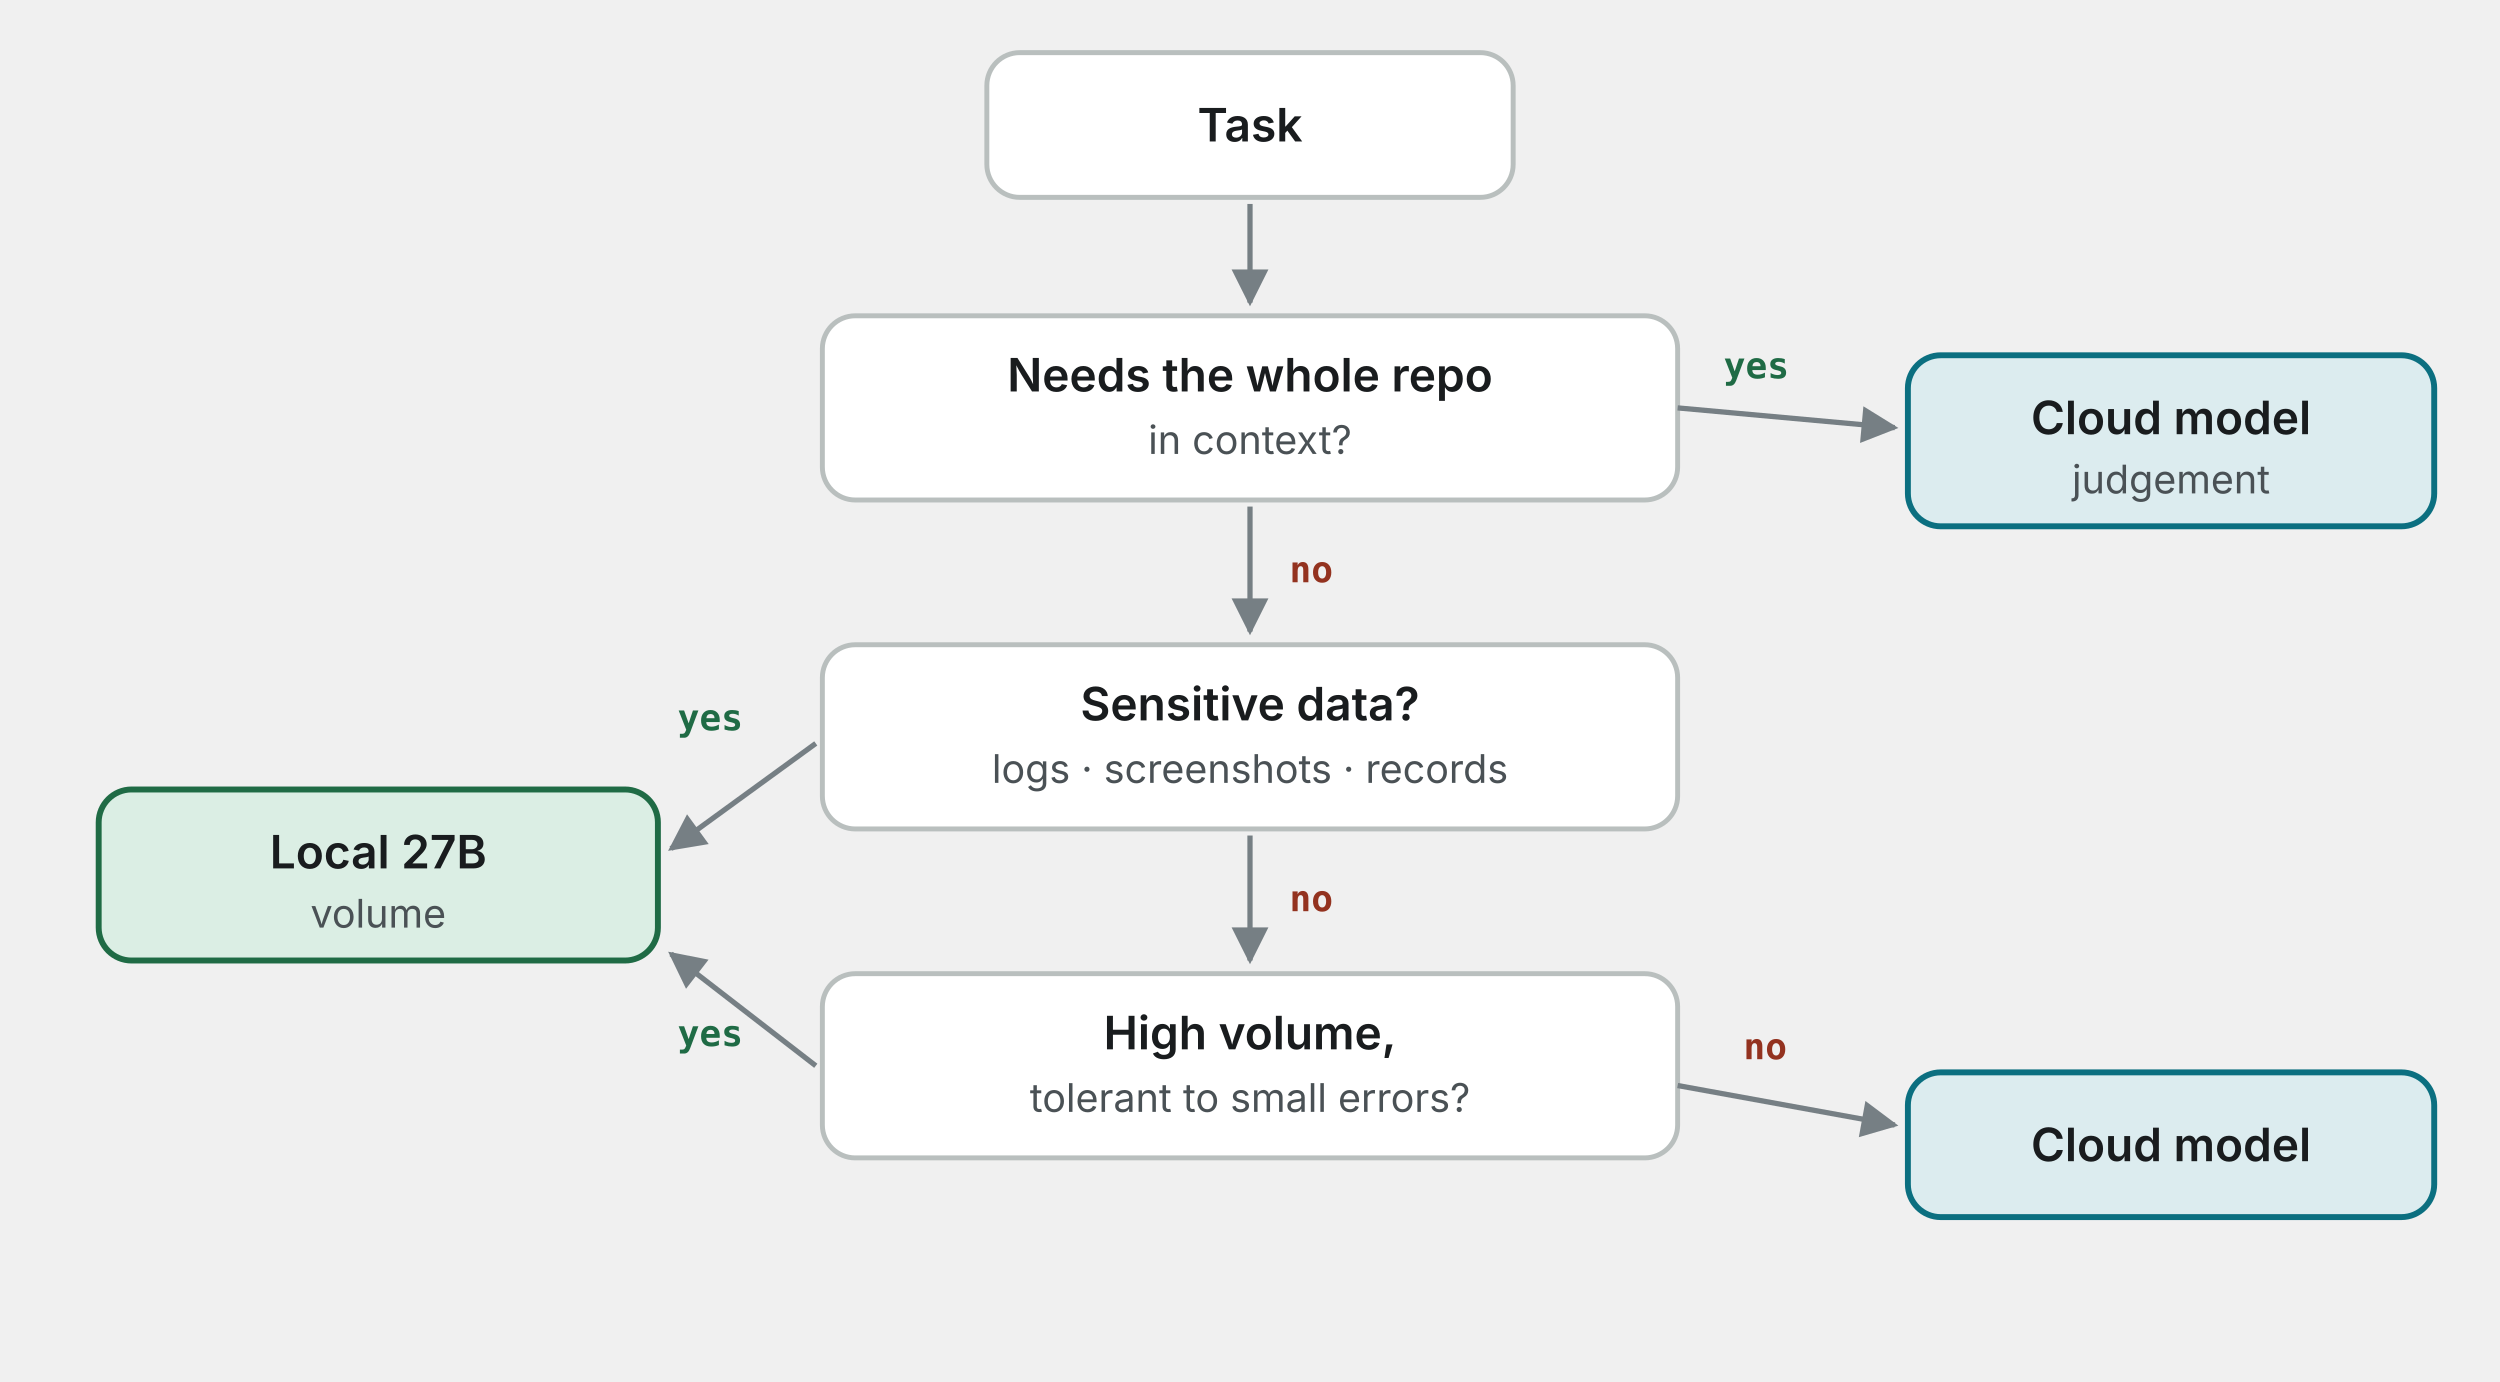
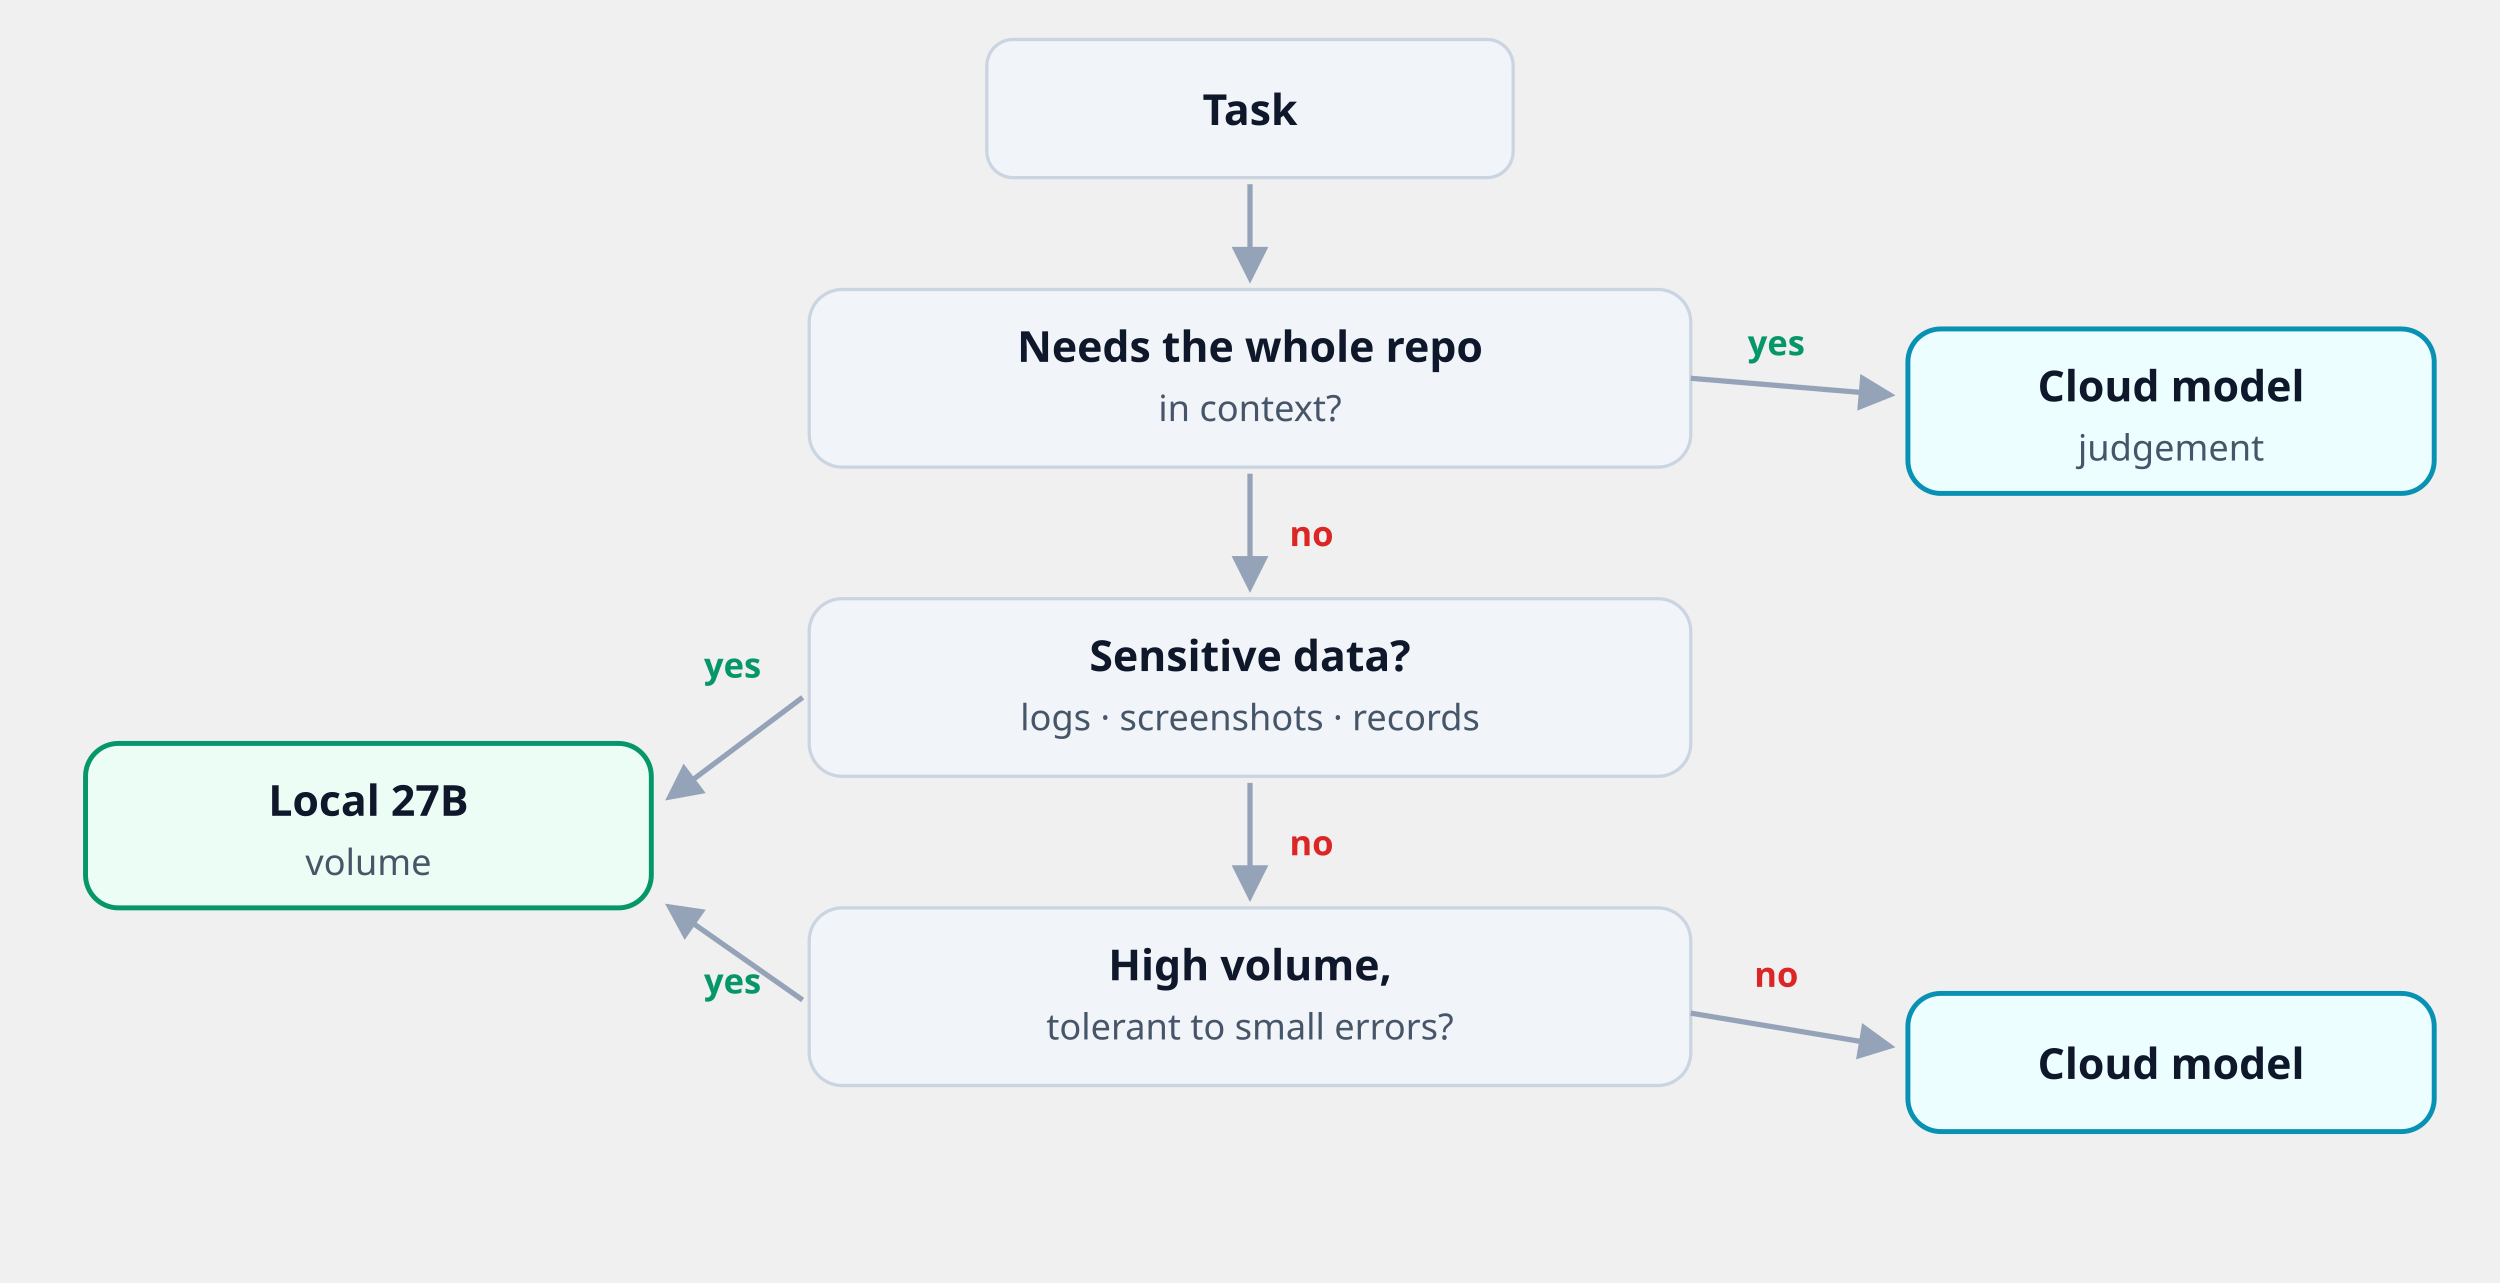
- <svg xmlns="http://www.w3.org/2000/svg" viewBox="0 0 760 420" width="760" height="420" role="img" aria-label="Decision tree for routing a task to the cloud model or the local model">
-   <style>
-     .box { fill: #ffffff; stroke: #b9bfbe; stroke-width: 1.5; rx: 10 }
-     .cloud { fill: #dcecef; stroke: #0b6f80; stroke-width: 1.8; rx: 10 }
-     .local { fill: #dbeee4; stroke: #1f6b45; stroke-width: 1.8; rx: 10 }
-     .t { font: 600 14px ui-sans-serif, -apple-system, "Segoe UI", sans-serif; fill: #191c1e; text-anchor: middle }
-     .s { font: 400 12px ui-sans-serif, -apple-system, "Segoe UI", sans-serif; fill: #4a5155; text-anchor: middle }
-     .edge { stroke: #767f84; stroke-width: 1.6; fill: none; marker-end: url(#a) }
-     .yes { font: 600 11px ui-monospace, SFMono-Regular, Menlo, monospace; fill: #1f6b45 }
-     .no { font: 600 11px ui-monospace, SFMono-Regular, Menlo, monospace; fill: #93321f }
-     @media (prefers-color-scheme: dark) {
-       .box { fill: #1b2023; stroke: #3e474a }
-       .cloud { fill: #17383e; stroke: #4fc3d6 }
-       .local { fill: #163326; stroke: #7fc79f }
-       .t { fill: #e8ecec } .s { fill: #a8b2b4 }
-       .edge { stroke: #7c8688 }
-       .yes { fill: #7fc79f } .no { fill: #e0917d }
-     }
-   </style>
+ <svg xmlns="http://www.w3.org/2000/svg" viewBox="0 0 760 390" role="img" aria-label="Decision tree: if a task needs the whole repository in context it goes to the cloud model; if the data is sensitive, or the work is high volume and error tolerant, it goes to the local model; everything else goes to the cloud.">
  <defs>
-     <marker id="a" viewBox="0 0 10 10" refX="9" refY="5" markerWidth="7" markerHeight="7" orient="auto-start-reverse">
-       <path d="M0 0 L10 5 L0 10 z" fill="#767f84" />
+     <marker id="ra" viewBox="0 0 10 10" refX="8" refY="5" markerWidth="7" markerHeight="7" orient="auto">
+       <path d="M0 0 L10 5 L0 10 z" fill="#94a3b8" />
    </marker>
  </defs>
-   <rect class="box" x="300" y="16" width="160" height="44" />
-   <text class="t" x="380" y="43">Task</text>
-   <rect class="box" x="250" y="96" width="260" height="56" />
-   <text class="t" x="380" y="119">Needs the whole repo</text>
-   <text class="s" x="380" y="138">in context?</text>
-   <rect class="box" x="250" y="196" width="260" height="56" />
-   <text class="t" x="380" y="219">Sensitive data?</text>
-   <text class="s" x="380" y="238">logs · screenshots · records</text>
-   <rect class="box" x="250" y="296" width="260" height="56" />
-   <text class="t" x="380" y="319">High volume,</text>
-   <text class="s" x="380" y="338">tolerant to small errors?</text>
-   <rect class="cloud" x="580" y="108" width="160" height="52" />
-   <text class="t" x="660" y="132">Cloud model</text>
-   <text class="s" x="660" y="150">judgement</text>
-   <rect class="local" x="30" y="240" width="170" height="52" />
-   <text class="t" x="115" y="264">Local 27B</text>
-   <text class="s" x="115" y="282">volume</text>
-   <rect class="cloud" x="580" y="326" width="160" height="44" />
-   <text class="t" x="660" y="353">Cloud model</text>
-   <path class="edge" d="M380 62 L 380 92" />
-   <path class="edge" d="M510 124 L 576 130" />
-   <text class="yes" x="524" y="115">yes</text>
-   <path class="edge" d="M380 154 L 380 192" />
-   <text class="no" x="392" y="177">no</text>
-   <path class="edge" d="M248 226 L 204 258" />
-   <text class="yes" x="206" y="222">yes</text>
-   <path class="edge" d="M380 254 L 380 292" />
-   <text class="no" x="392" y="277">no</text>
-   <path class="edge" d="M248 324 L 204 290" />
-   <text class="yes" x="206" y="318">yes</text>
-   <path class="edge" d="M510 330 L 576 342" />
-   <text class="no" x="530" y="322">no</text>
+   <g font-family="ui-sans-serif, system-ui, sans-serif" font-size="13">
+     <rect x="300" y="12" width="160" height="42" rx="8" fill="#f1f5f9" stroke="#cbd5e1" />
+     <text x="380" y="38" text-anchor="middle" font-weight="700" fill="#0f172a">Task</text>
+     <rect x="246" y="88" width="268" height="54" rx="10" fill="#f1f5f9" stroke="#cbd5e1" />
+     <text x="380" y="110" text-anchor="middle" font-weight="700" fill="#0f172a">Needs the whole repo</text>
+     <text x="380" y="128" text-anchor="middle" font-size="11" fill="#475569">in context?</text>
+     <rect x="246" y="182" width="268" height="54" rx="10" fill="#f1f5f9" stroke="#cbd5e1" />
+     <text x="380" y="204" text-anchor="middle" font-weight="700" fill="#0f172a">Sensitive data?</text>
+     <text x="380" y="222" text-anchor="middle" font-size="11" fill="#475569">logs · screenshots · records</text>
+     <rect x="246" y="276" width="268" height="54" rx="10" fill="#f1f5f9" stroke="#cbd5e1" />
+     <text x="380" y="298" text-anchor="middle" font-weight="700" fill="#0f172a">High volume,</text>
+     <text x="380" y="316" text-anchor="middle" font-size="11" fill="#475569">tolerant to small errors?</text>
+     <rect x="580" y="100" width="160" height="50" rx="10" fill="#ecfeff" stroke="#0891b2" stroke-width="1.5" />
+     <text x="660" y="122" text-anchor="middle" font-weight="700" fill="#0f172a">Cloud model</text>
+     <text x="660" y="140" text-anchor="middle" font-size="11" fill="#475569">judgement</text>
+     <rect x="26" y="226" width="172" height="50" rx="10" fill="#ecfdf5" stroke="#059669" stroke-width="1.5" />
+     <text x="112" y="248" text-anchor="middle" font-weight="700" fill="#0f172a">Local 27B</text>
+     <text x="112" y="266" text-anchor="middle" font-size="11" fill="#475569">volume</text>
+     <rect x="580" y="302" width="160" height="42" rx="10" fill="#ecfeff" stroke="#0891b2" stroke-width="1.5" />
+     <text x="660" y="328" text-anchor="middle" font-weight="700" fill="#0f172a">Cloud model</text>
+     <line x1="380" y1="56" x2="380" y2="84" stroke="#94a3b8" stroke-width="1.6" marker-end="url(#ra)" />
+     <line x1="514" y1="115" x2="574" y2="120" stroke="#94a3b8" stroke-width="1.6" marker-end="url(#ra)" />
+     <text x="540" y="108" font-size="10.5" text-anchor="middle" font-weight="700" fill="#059669">yes</text>
+     <line x1="380" y1="144" x2="380" y2="178" stroke="#94a3b8" stroke-width="1.6" marker-end="url(#ra)" />
+     <text x="392" y="166" font-size="10.5" font-weight="700" fill="#dc2626">no</text>
+     <line x1="244" y1="212" x2="204" y2="242" stroke="#94a3b8" stroke-width="1.6" marker-end="url(#ra)" />
+     <text x="214" y="206" font-size="10.5" font-weight="700" fill="#059669">yes</text>
+     <line x1="380" y1="238" x2="380" y2="272" stroke="#94a3b8" stroke-width="1.6" marker-end="url(#ra)" />
+     <text x="392" y="260" font-size="10.5" font-weight="700" fill="#dc2626">no</text>
+     <line x1="244" y1="304" x2="204" y2="276" stroke="#94a3b8" stroke-width="1.6" marker-end="url(#ra)" />
+     <text x="214" y="302" font-size="10.5" font-weight="700" fill="#059669">yes</text>
+     <line x1="514" y1="308" x2="574" y2="318" stroke="#94a3b8" stroke-width="1.6" marker-end="url(#ra)" />
+     <text x="540" y="300" font-size="10.5" text-anchor="middle" font-weight="700" fill="#dc2626">no</text>
+   </g>
</svg>
